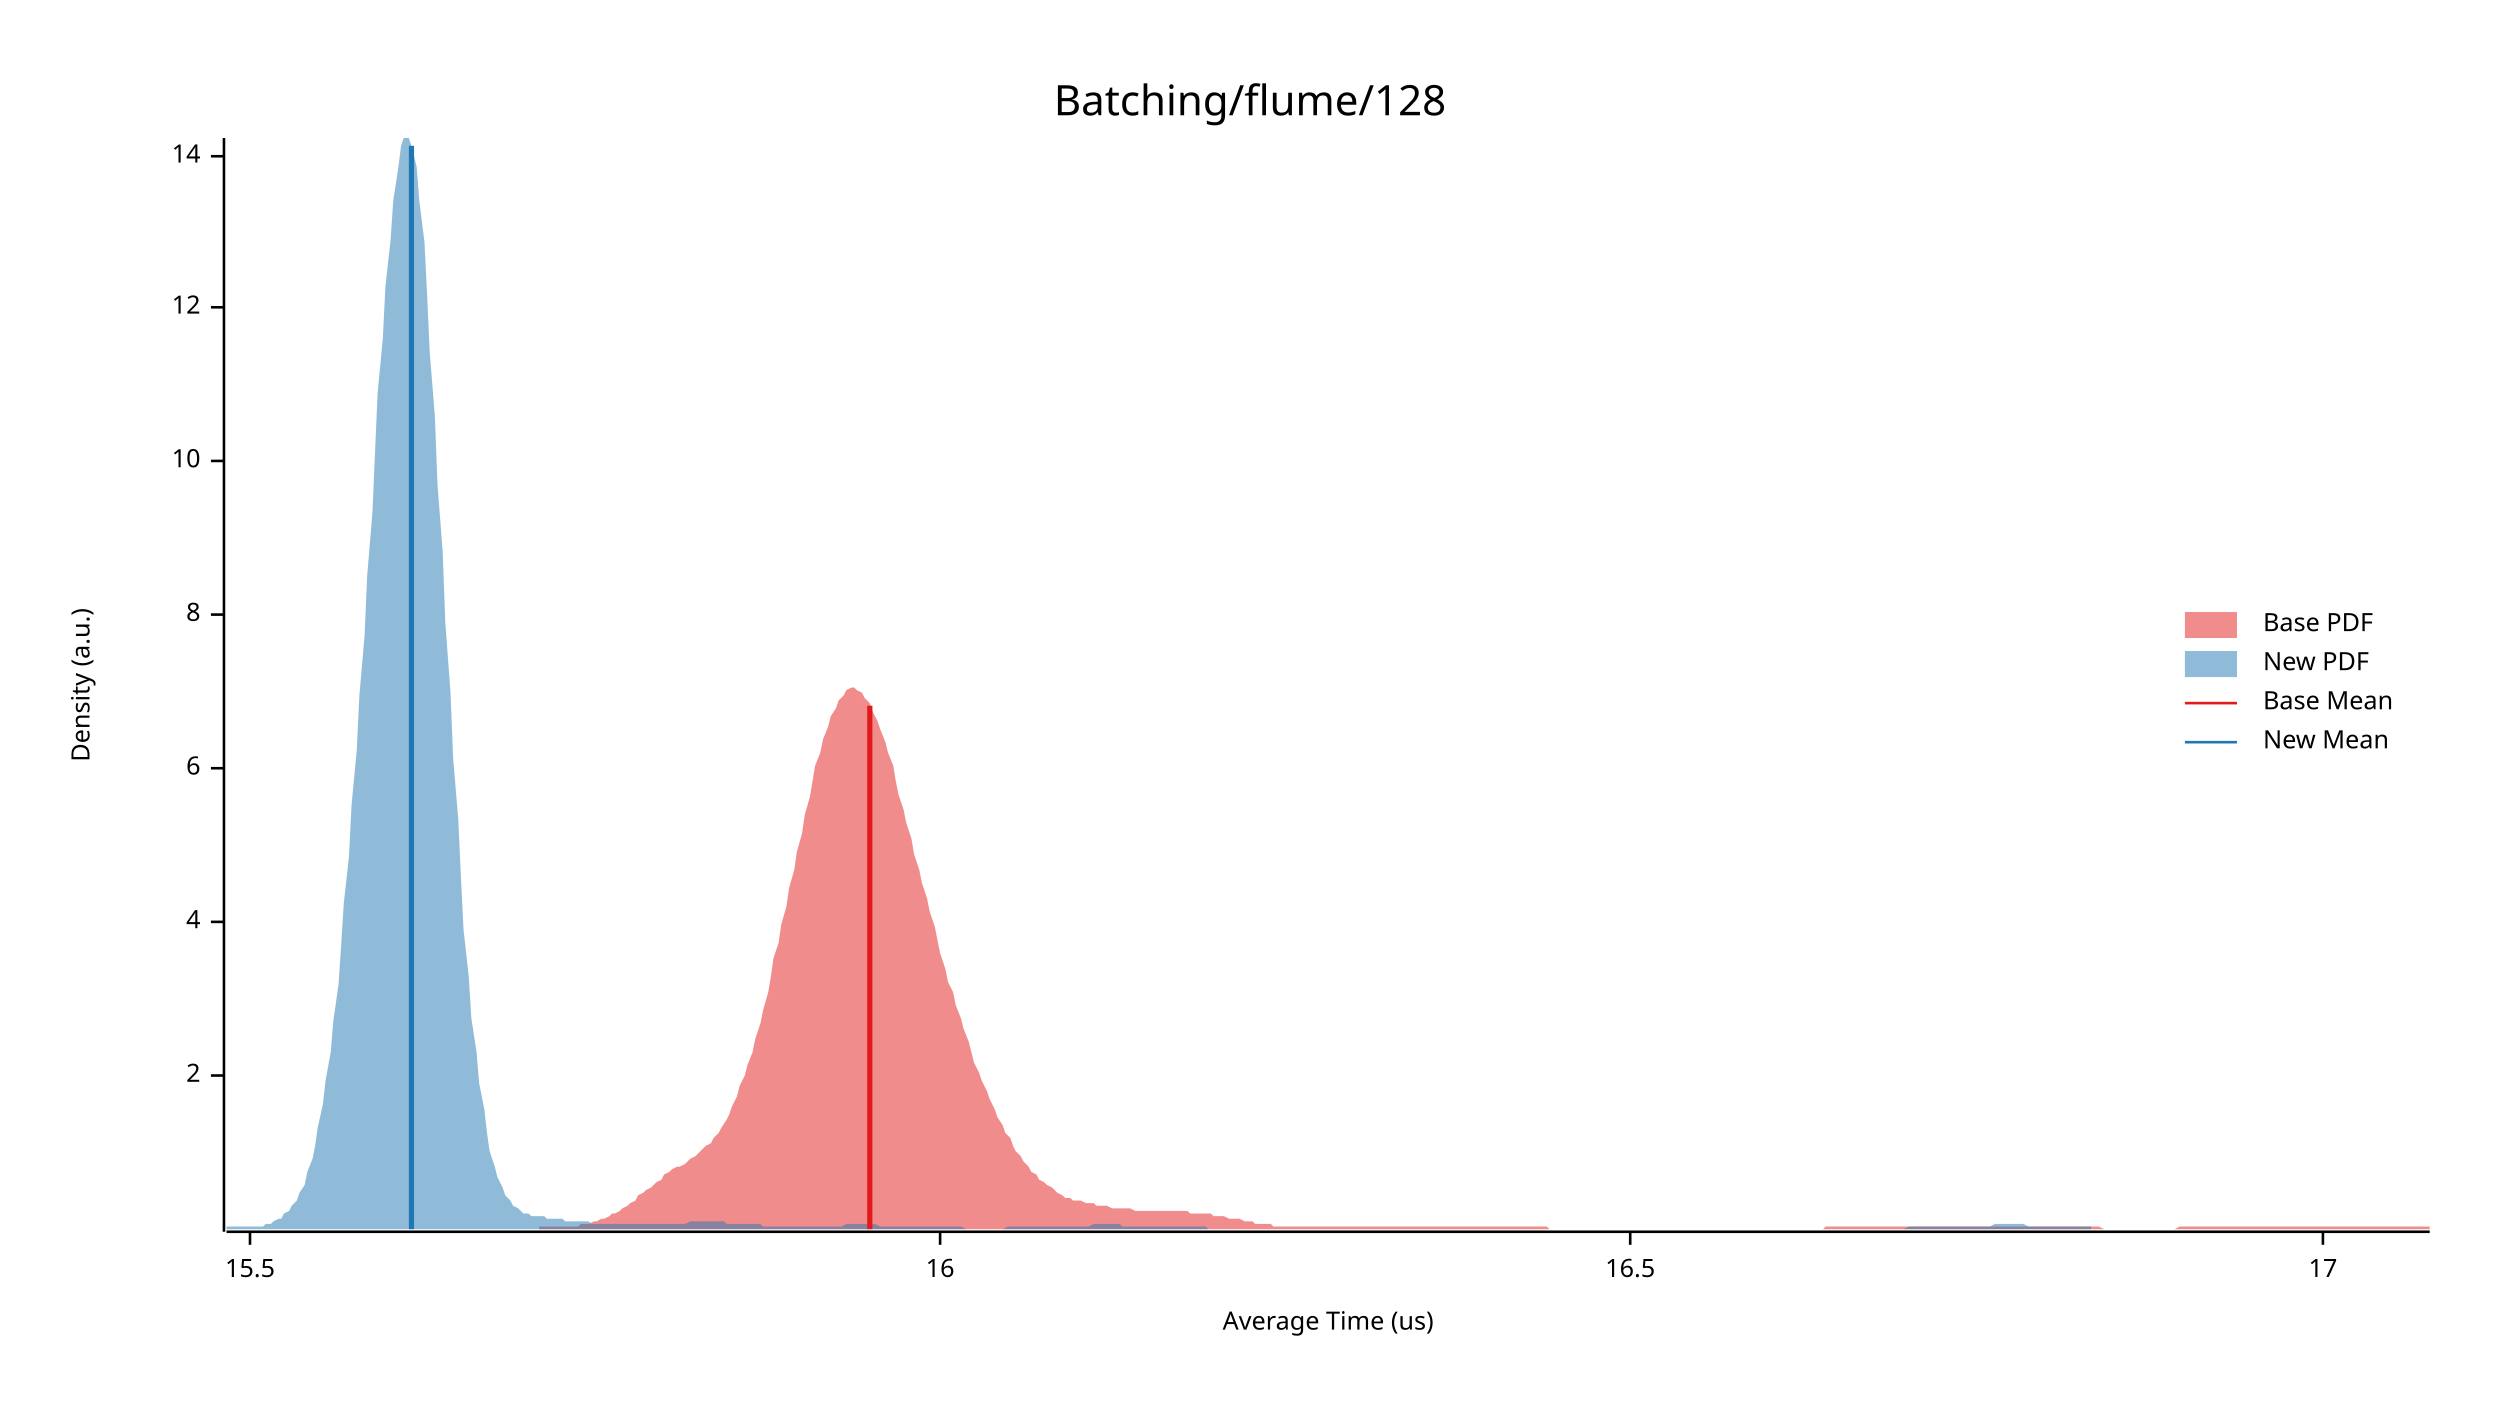
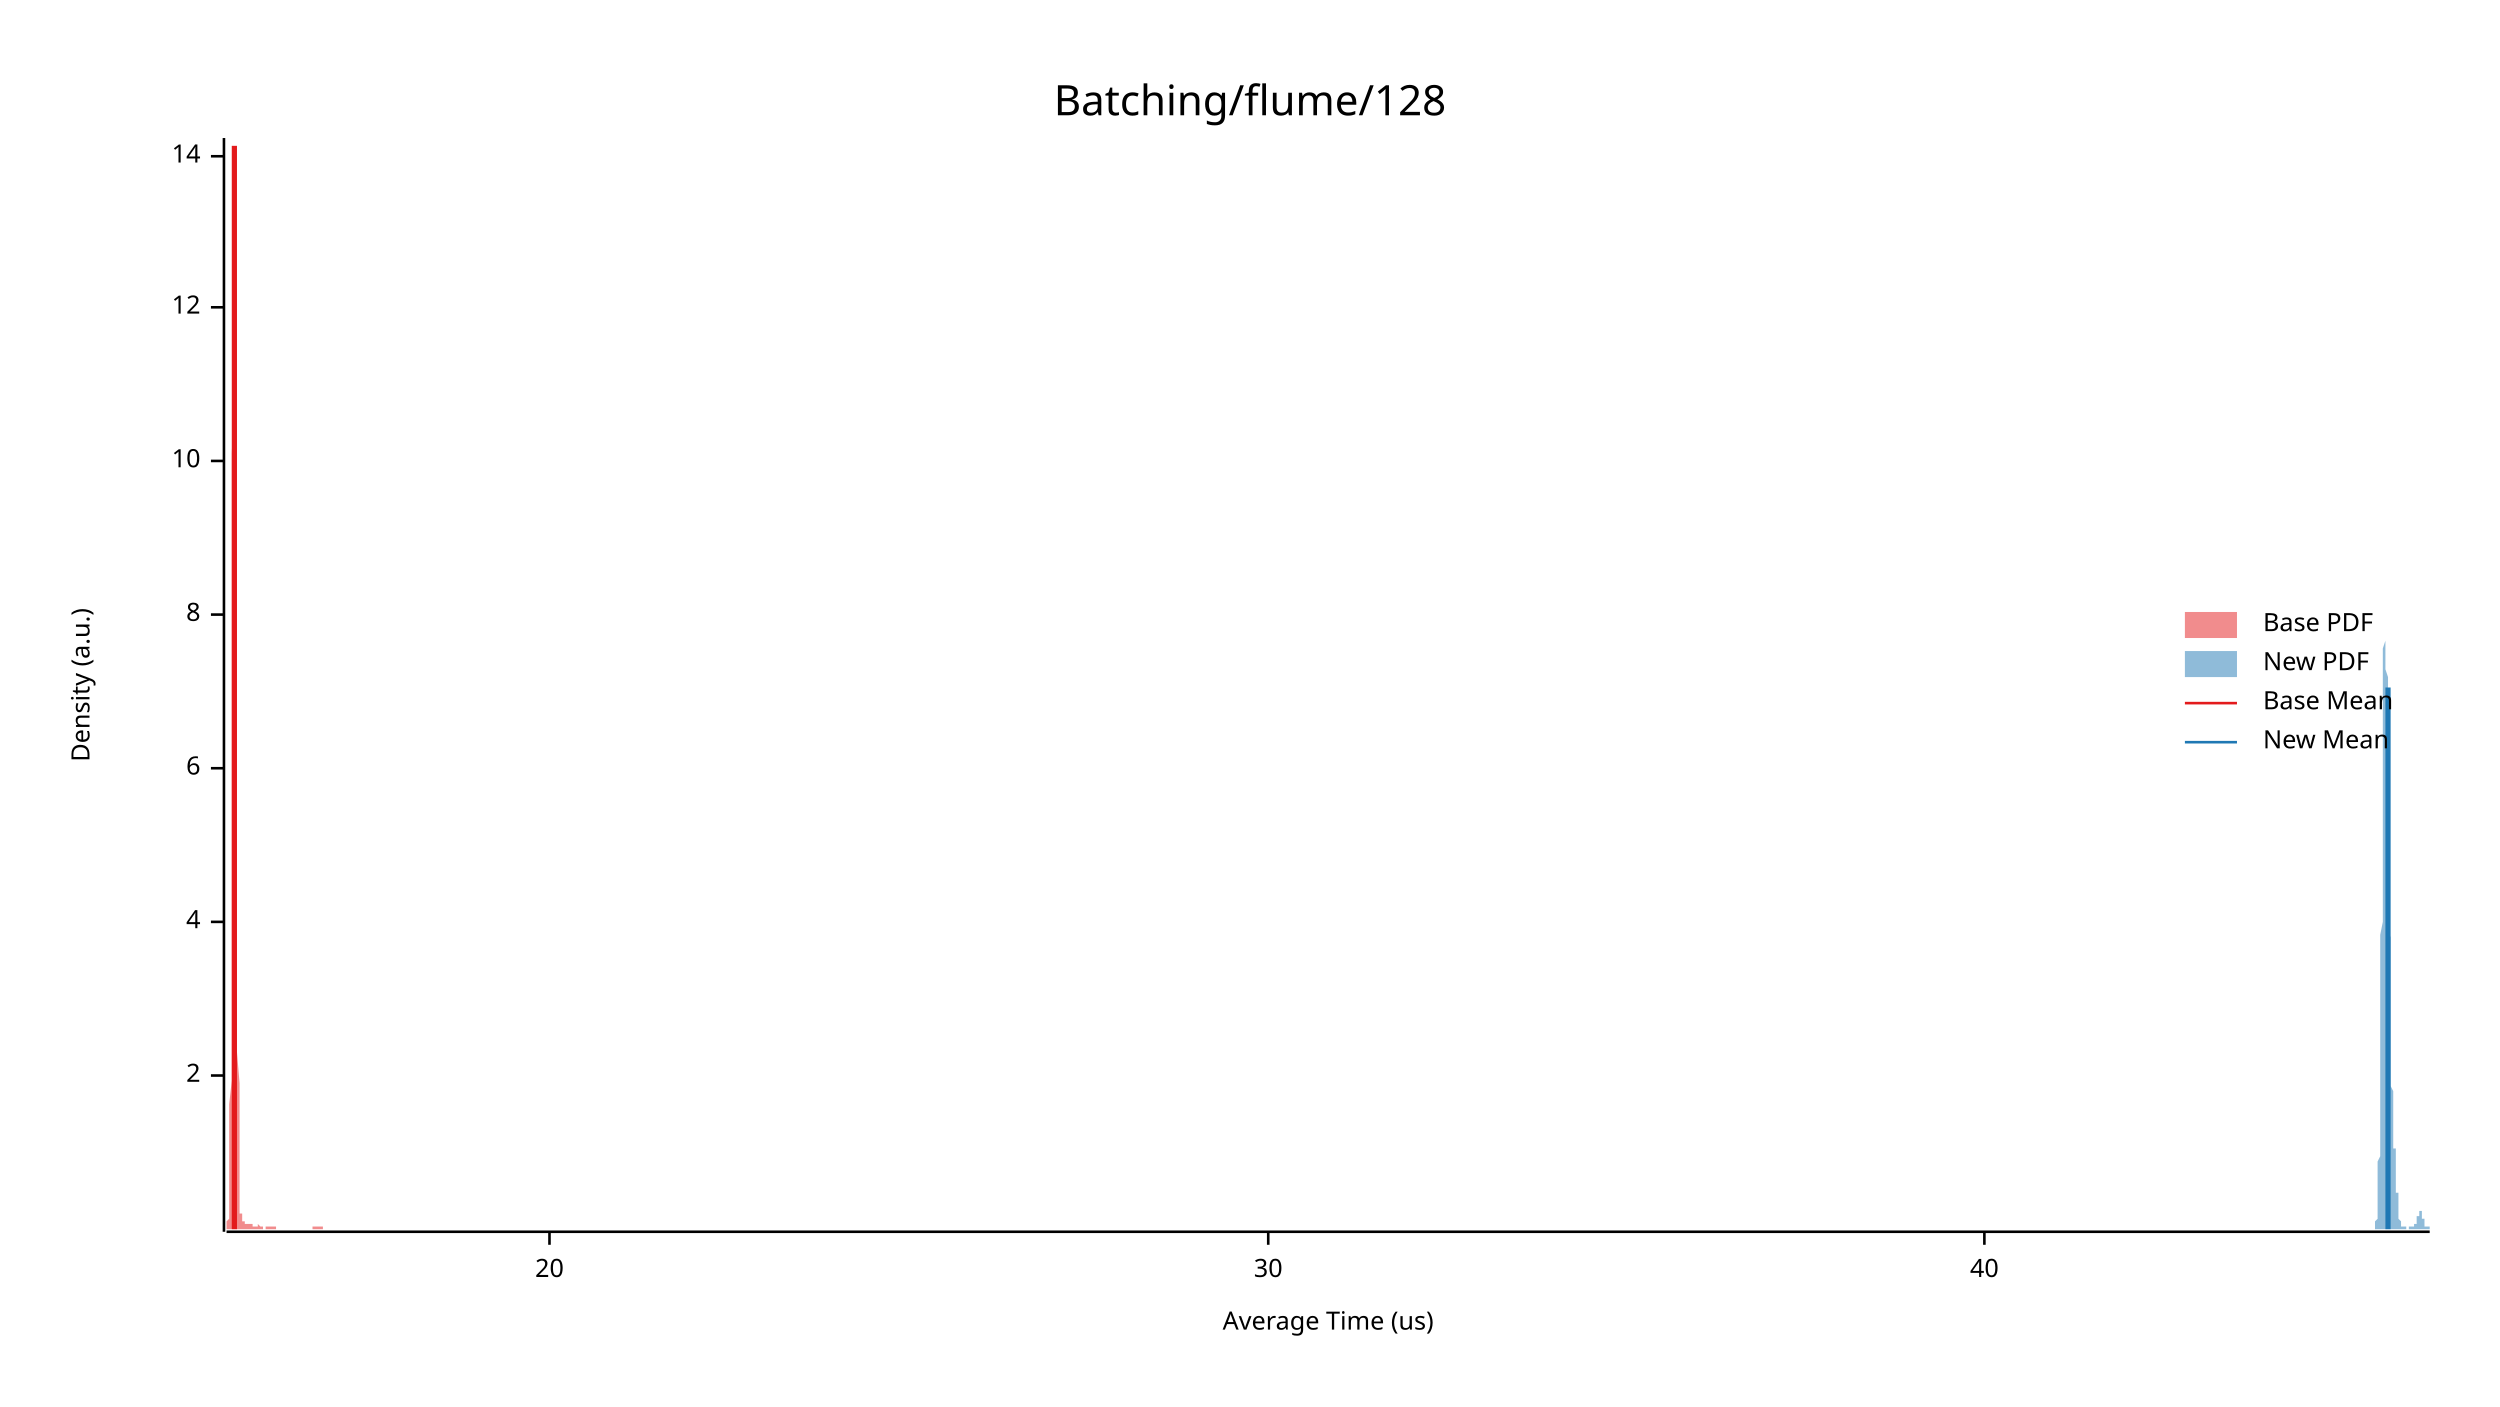
<svg xmlns="http://www.w3.org/2000/svg" width="960" height="540" viewBox="0 0 960 540">
  <text x="480" y="32" dy="0.76em" text-anchor="middle" font-family="sans-serif" font-size="16.129" opacity="1" fill="#000000">
Batching/flume/128
</text>
  <text x="27" y="263" dy="0.76em" text-anchor="middle" font-family="sans-serif" font-size="9.677" opacity="1" fill="#000000" transform="rotate(270, 27, 263)">
Density (a.u.)
</text>
  <text x="510" y="513" dy="-0.5ex" text-anchor="middle" font-family="sans-serif" font-size="9.677" opacity="1" fill="#000000">
Average Time (us)
</text>
  <polyline fill="none" opacity="1" stroke="#000000" stroke-width="1" points="86,53 86,473 " />
  <text x="77" y="413" dy="0.5ex" text-anchor="end" font-family="sans-serif" font-size="9.677" opacity="1" fill="#000000">
2
</text>
  <polyline fill="none" opacity="1" stroke="#000000" stroke-width="1" points="81,413 86,413 " />
  <text x="77" y="354" dy="0.5ex" text-anchor="end" font-family="sans-serif" font-size="9.677" opacity="1" fill="#000000">
4
</text>
  <polyline fill="none" opacity="1" stroke="#000000" stroke-width="1" points="81,354 86,354 " />
  <text x="77" y="295" dy="0.5ex" text-anchor="end" font-family="sans-serif" font-size="9.677" opacity="1" fill="#000000">
6
</text>
  <polyline fill="none" opacity="1" stroke="#000000" stroke-width="1" points="81,295 86,295 " />
  <text x="77" y="236" dy="0.5ex" text-anchor="end" font-family="sans-serif" font-size="9.677" opacity="1" fill="#000000">
8
</text>
  <polyline fill="none" opacity="1" stroke="#000000" stroke-width="1" points="81,236 86,236 " />
  <text x="77" y="177" dy="0.5ex" text-anchor="end" font-family="sans-serif" font-size="9.677" opacity="1" fill="#000000">
10
</text>
  <polyline fill="none" opacity="1" stroke="#000000" stroke-width="1" points="81,177 86,177 " />
  <text x="77" y="118" dy="0.5ex" text-anchor="end" font-family="sans-serif" font-size="9.677" opacity="1" fill="#000000">
12
</text>
  <polyline fill="none" opacity="1" stroke="#000000" stroke-width="1" points="81,118 86,118 " />
  <text x="77" y="60" dy="0.5ex" text-anchor="end" font-family="sans-serif" font-size="9.677" opacity="1" fill="#000000">
14
</text>
  <polyline fill="none" opacity="1" stroke="#000000" stroke-width="1" points="81,60 86,60 " />
  <polyline fill="none" opacity="1" stroke="#000000" stroke-width="1" points="87,473 933,473 " />
-   <text x="96" y="483" dy="0.76em" text-anchor="middle" font-family="sans-serif" font-size="9.677" opacity="1" fill="#000000">
- 15.5
+   <text x="211" y="483" dy="0.76em" text-anchor="middle" font-family="sans-serif" font-size="9.677" opacity="1" fill="#000000">
+ 20
</text>
-   <polyline fill="none" opacity="1" stroke="#000000" stroke-width="1" points="96,473 96,478 " />
-   <text x="361" y="483" dy="0.76em" text-anchor="middle" font-family="sans-serif" font-size="9.677" opacity="1" fill="#000000">
- 16
+   <polyline fill="none" opacity="1" stroke="#000000" stroke-width="1" points="211,473 211,478 " />
+   <text x="487" y="483" dy="0.76em" text-anchor="middle" font-family="sans-serif" font-size="9.677" opacity="1" fill="#000000">
+ 30
</text>
-   <polyline fill="none" opacity="1" stroke="#000000" stroke-width="1" points="361,473 361,478 " />
-   <text x="626" y="483" dy="0.76em" text-anchor="middle" font-family="sans-serif" font-size="9.677" opacity="1" fill="#000000">
- 16.5
+   <polyline fill="none" opacity="1" stroke="#000000" stroke-width="1" points="487,473 487,478 " />
+   <text x="762" y="483" dy="0.76em" text-anchor="middle" font-family="sans-serif" font-size="9.677" opacity="1" fill="#000000">
+ 40
</text>
-   <polyline fill="none" opacity="1" stroke="#000000" stroke-width="1" points="626,473 626,478 " />
-   <text x="892" y="483" dy="0.76em" text-anchor="middle" font-family="sans-serif" font-size="9.677" opacity="1" fill="#000000">
- 17
- </text>
-   <polyline fill="none" opacity="1" stroke="#000000" stroke-width="1" points="892,473 892,478 " />
-   <polygon opacity="0.5" fill="#E31A1C" points="207,471 209,471 210,471 212,471 213,471 215,471 216,471 218,471 219,471 220,471 222,471 223,470 225,470 226,470 228,469 229,469 231,468 232,468 234,467 235,466 236,466 238,465 239,464 241,463 242,462 244,461 245,459 247,458 248,457 250,456 251,455 252,454 254,453 255,451 257,450 258,449 260,448 261,448 263,447 264,446 265,445 267,444 268,443 270,441 271,440 273,439 274,437 276,435 277,433 279,430 280,428 281,425 283,421 284,417 286,413 287,409 289,404 290,399 292,393 293,388 295,381 296,375 297,368 299,362 300,355 302,348 303,341 305,334 306,327 308,320 309,313 311,306 312,300 313,294 315,289 316,284 318,279 319,275 321,272 322,269 324,267 325,265 327,264 328,264 329,265 331,266 332,268 334,270 335,273 337,277 338,280 340,285 341,289 343,294 344,300 345,305 347,311 348,316 350,322 351,328 353,334 354,339 356,345 357,350 359,356 360,361 361,366 363,372 364,377 366,381 367,386 369,391 370,395 372,400 373,404 374,408 376,412 377,415 379,419 380,422 382,426 383,429 385,432 386,435 388,437 389,440 390,442 392,444 393,446 395,448 396,450 398,451 399,453 401,454 402,455 404,456 405,457 406,458 408,459 409,460 411,460 412,461 414,461 415,461 417,462 418,462 420,462 421,463 422,463 424,463 425,463 427,464 428,464 430,464 431,464 433,464 434,464 436,465 437,465 438,465 440,465 441,465 443,465 444,465 446,465 447,465 449,465 450,465 452,465 453,465 454,465 456,465 457,466 459,466 460,466 462,466 463,466 465,466 466,467 467,467 469,467 470,467 472,468 473,468 475,468 476,468 478,469 479,469 481,469 482,470 483,470 485,470 486,470 488,470 489,471 491,471 492,471 494,471 495,471 497,471 498,471 499,471 501,471 502,471 504,471 505,471 507,471 508,471 510,471 511,471 513,471 514,471 515,471 517,471 518,471 520,471 521,471 523,471 524,471 526,471 527,471 529,471 530,471 531,471 533,471 534,471 536,471 537,471 539,471 540,471 542,471 543,471 545,471 546,471 547,471 549,471 550,471 552,471 553,471 555,471 556,471 558,471 559,471 560,471 562,471 563,471 565,471 566,471 568,471 569,471 571,471 572,471 574,471 575,471 576,471 578,471 579,471 581,471 582,471 584,471 585,471 587,471 588,471 590,471 591,471 592,471 594,471 595,472 597,472 598,472 600,472 601,472 603,472 604,472 606,472 607,472 608,472 610,472 611,472 613,472 614,472 616,472 617,472 619,472 620,472 622,472 623,472 624,472 626,472 627,472 629,472 630,472 632,472 633,472 635,472 636,472 638,472 639,472 640,472 642,472 643,472 645,472 646,472 648,472 649,472 651,472 652,472 653,472 655,472 656,472 658,472 659,472 661,472 662,472 664,472 665,472 667,472 668,472 669,472 671,472 672,472 674,472 675,472 677,472 678,472 680,472 681,472 683,472 684,472 685,472 687,472 688,472 690,472 691,472 693,472 694,472 696,472 697,472 699,472 700,472 701,471 703,471 704,471 706,471 707,471 709,471 710,471 712,471 713,471 715,471 716,471 717,471 719,471 720,471 722,471 723,471 725,471 726,471 728,471 729,471 731,471 732,471 733,471 735,471 736,471 738,471 739,471 741,471 742,471 744,471 745,471 746,471 748,471 749,471 751,471 752,471 754,471 755,471 757,471 758,471 760,471 761,471 762,471 764,471 765,471 767,471 768,471 770,471 771,471 773,471 774,471 776,471 777,471 778,471 780,471 781,471 783,471 784,471 786,471 787,471 789,471 790,471 792,471 793,471 794,471 796,471 797,471 799,471 800,471 802,471 803,471 805,471 806,471 808,472 809,472 810,472 812,472 813,472 815,472 816,472 818,472 819,472 821,472 822,472 824,472 825,472 826,472 828,472 829,472 831,472 832,472 834,472 835,472 837,471 838,471 839,471 841,471 842,471 844,471 845,471 847,471 848,471 850,471 851,471 853,471 854,471 855,471 857,471 858,471 860,471 861,471 863,471 864,471 866,471 867,471 869,471 870,471 871,471 873,471 874,471 876,471 877,471 879,471 880,471 882,471 883,471 885,471 886,471 887,471 889,471 890,471 892,471 893,471 895,471 896,471 898,471 899,471 901,471 902,471 903,471 905,471 906,471 908,471 909,471 911,471 912,471 914,471 915,471 917,471 918,471 919,471 921,471 922,471 924,471 925,471 927,471 928,471 930,471 931,471 933,471 933,472 207,472 " />
-   <polygon opacity="0.5" fill="#1F78B4" points="87,471 88,471 89,471 91,471 92,471 94,471 95,471 97,471 98,471 99,471 101,471 102,470 104,470 105,469 107,468 108,468 109,466 111,465 112,463 114,461 115,458 117,455 118,450 120,445 121,440 122,433 124,424 125,415 127,404 128,392 130,378 131,363 132,347 134,329 135,309 137,288 138,267 140,244 141,221 143,197 144,174 145,151 147,130 148,110 150,92 151,77 153,64 154,56 155,53 157,53 158,56 160,64 161,77 163,93 164,113 165,135 167,160 168,186 170,212 171,239 173,266 174,291 176,315 177,337 178,357 180,375 181,391 183,404 184,416 186,426 187,435 188,442 190,448 191,452 193,456 194,459 196,461 197,463 199,464 200,465 201,466 203,466 204,467 206,467 207,467 209,467 210,468 211,468 213,468 214,468 216,468 217,469 219,469 220,469 222,469 223,469 224,469 226,469 227,470 229,470 230,470 232,470 233,470 234,470 236,470 237,470 239,470 240,470 242,470 243,470 244,470 246,470 247,470 249,470 250,470 252,470 253,470 255,470 256,470 257,470 259,470 260,470 262,470 263,470 265,469 266,469 267,469 269,469 270,469 272,469 273,469 275,469 276,469 278,469 279,470 280,470 282,470 283,470 285,470 286,470 288,470 289,470 290,470 292,470 293,471 295,471 296,471 298,471 299,471 300,471 302,471 303,471 305,471 306,471 308,471 309,471 311,471 312,471 313,471 315,471 316,471 318,471 319,471 321,471 322,471 323,471 325,470 326,470 328,470 329,470 331,470 332,470 334,470 335,470 336,470 338,471 339,471 341,471 342,471 344,471 345,471 346,471 348,471 349,471 351,471 352,471 354,471 355,471 357,471 358,471 359,471 361,471 362,471 364,471 365,471 367,471 368,471 369,471 371,472 372,472 374,472 375,472 377,472 378,472 379,472 381,472 382,472 384,472 385,472 387,471 388,471 390,471 391,471 392,471 394,471 395,471 397,471 398,471 400,471 401,471 402,471 404,471 405,471 407,471 408,471 410,471 411,471 413,471 414,471 415,471 417,471 418,471 420,470 421,470 423,470 424,470 425,470 427,470 428,470 430,470 431,471 433,471 434,471 435,471 437,471 438,471 440,471 441,471 443,471 444,471 446,471 447,471 448,471 450,471 451,471 453,471 454,471 456,471 457,471 458,471 460,471 461,471 463,471 464,472 466,472 467,472 469,472 470,472 471,472 473,472 474,472 476,472 477,472 479,472 480,472 481,472 483,472 484,472 486,472 487,472 489,472 490,472 492,472 493,472 494,472 496,472 497,472 499,472 500,472 502,472 503,472 504,472 506,472 507,472 509,472 510,472 512,472 513,472 514,472 516,472 517,472 519,472 520,472 522,472 523,472 525,472 526,472 527,472 529,472 530,472 532,472 533,472 535,472 536,472 537,472 539,472 540,472 542,472 543,472 545,472 546,472 548,472 549,472 550,472 552,472 553,472 555,472 556,472 558,472 559,472 560,472 562,472 563,472 565,472 566,472 568,472 569,472 571,472 572,472 573,472 575,472 576,472 578,472 579,472 581,472 582,472 583,472 585,472 586,472 588,472 589,472 591,472 592,472 593,472 595,472 596,472 598,472 599,472 601,472 602,472 604,472 605,472 606,472 608,472 609,472 611,472 612,472 614,472 615,472 616,472 618,472 619,472 621,472 622,472 624,472 625,472 627,472 628,472 629,472 631,472 632,472 634,472 635,472 637,472 638,472 639,472 641,472 642,472 644,472 645,472 647,472 648,472 649,472 651,472 652,472 654,472 655,472 657,472 658,472 660,472 661,472 662,472 664,472 665,472 667,472 668,472 670,472 671,472 672,472 674,472 675,472 677,472 678,472 680,472 681,472 683,472 684,472 685,472 687,472 688,472 690,472 691,472 693,472 694,472 695,472 697,472 698,472 700,472 701,472 703,472 704,472 706,472 707,472 708,472 710,472 711,472 713,472 714,472 716,472 717,472 718,472 720,472 721,472 723,472 724,472 726,472 727,472 728,472 730,472 731,472 733,471 734,471 736,471 737,471 739,471 740,471 741,471 743,471 744,471 746,471 747,471 749,471 750,471 751,471 753,471 754,471 756,471 757,471 759,471 760,471 762,471 763,471 764,471 766,470 767,470 769,470 770,470 772,470 773,470 774,470 776,470 777,470 779,471 780,471 782,471 783,471 784,471 786,471 787,471 789,471 790,471 792,471 793,471 795,471 796,471 797,471 799,471 800,471 802,471 803,471 803,472 87,472 " />
-   <polyline fill="none" opacity="1" stroke="#E31A1C" stroke-width="2" points="334,472 334,271 " />
-   <polyline fill="none" opacity="1" stroke="#1F78B4" stroke-width="2" points="158,472 158,56 " />
+   <polyline fill="none" opacity="1" stroke="#000000" stroke-width="1" points="762,473 762,478 " />
+   <polygon opacity="0.5" fill="#E31A1C" points="87,471 87,471 87,471 87,471 87,471 87,471 87,471 87,471 87,471 87,471 87,471 87,470 87,470 87,469 88,468 88,468 88,466 88,465 88,463 88,461 88,458 88,455 88,450 88,445 88,440 88,433 88,424 89,415 89,404 89,392 89,378 89,363 89,347 89,329 89,309 89,288 89,267 89,244 89,221 89,197 89,174 90,151 90,130 90,110 90,92 90,77 90,64 90,56 90,53 90,53 90,56 90,64 90,77 90,93 91,113 91,135 91,160 91,186 91,212 91,239 91,266 91,291 91,315 91,337 91,357 91,375 91,391 91,404 92,416 92,426 92,435 92,442 92,448 92,452 92,456 92,459 92,461 92,463 92,464 92,465 92,466 93,466 93,467 93,467 93,467 93,467 93,468 93,468 93,468 93,468 93,468 93,469 93,469 93,469 94,469 94,469 94,469 94,469 94,470 94,470 94,470 94,470 94,470 94,470 94,470 94,470 94,470 94,470 95,470 95,470 95,470 95,470 95,470 95,470 95,470 95,470 95,470 95,470 95,470 95,470 95,470 96,470 96,470 96,470 96,469 96,469 96,469 96,469 96,469 96,469 96,469 96,469 96,469 96,469 96,470 97,470 97,470 97,470 97,470 97,470 97,470 97,470 97,470 97,470 97,471 97,471 97,471 97,471 98,471 98,471 98,471 98,471 98,471 98,471 98,471 98,471 98,471 98,471 98,471 98,471 98,471 99,471 99,471 99,471 99,471 99,471 99,470 99,470 99,470 99,470 99,470 99,470 99,470 99,470 99,470 100,471 100,471 100,471 100,471 100,471 100,471 100,471 100,471 100,471 100,471 100,471 100,471 100,471 101,471 101,471 101,471 101,471 101,471 101,471 101,471 101,471 101,471 101,471 101,472 101,472 101,472 101,472 102,472 102,472 102,472 102,472 102,472 102,472 102,472 102,471 102,471 102,471 102,471 102,471 102,471 103,471 103,471 103,471 103,471 103,471 103,471 103,471 103,471 103,471 103,471 103,471 103,471 103,471 104,471 104,471 104,471 104,471 104,470 104,470 104,470 104,470 104,470 104,470 104,470 104,470 104,471 104,471 105,471 105,471 105,471 105,471 105,471 105,471 105,471 105,471 105,471 105,471 105,471 105,471 105,471 106,471 106,471 106,471 106,471 106,471 106,471 106,471 106,471 106,472 106,472 106,472 106,472 106,472 106,472 107,472 107,472 107,472 107,472 107,472 107,472 107,472 107,472 107,472 107,472 107,472 107,472 107,472 108,472 108,472 108,472 108,472 108,472 108,472 108,472 108,472 108,472 108,472 108,472 108,472 108,472 109,472 109,472 109,472 109,472 109,472 109,472 109,472 109,472 109,472 109,472 109,472 109,472 109,472 109,472 110,472 110,472 110,472 110,472 110,472 110,472 110,472 110,472 110,472 110,472 110,472 110,472 110,472 111,472 111,472 111,472 111,472 111,472 111,472 111,472 111,472 111,472 111,472 111,472 111,472 111,472 111,472 112,472 112,472 112,472 112,472 112,472 112,472 112,472 112,472 112,472 112,472 112,472 112,472 112,472 113,472 113,472 113,472 113,472 113,472 113,472 113,472 113,472 113,472 113,472 113,472 113,472 113,472 113,472 114,472 114,472 114,472 114,472 114,472 114,472 114,472 114,472 114,472 114,472 114,472 114,472 114,472 115,472 115,472 115,472 115,472 115,472 115,472 115,472 115,472 115,472 115,472 115,472 115,472 115,472 116,472 116,472 116,472 116,472 116,472 116,472 116,472 116,472 116,472 116,472 116,472 116,472 116,472 116,472 117,472 117,472 117,472 117,472 117,472 117,472 117,472 117,472 117,472 117,472 117,472 117,472 117,472 118,472 118,472 118,472 118,472 118,472 118,472 118,472 118,472 118,472 118,472 118,472 118,472 118,472 118,472 119,472 119,472 119,472 119,472 119,472 119,472 119,472 119,472 119,472 119,472 119,472 119,472 119,472 120,472 120,472 120,472 120,472 120,472 120,472 120,472 120,471 120,471 120,471 120,471 120,471 120,471 121,471 121,471 121,471 121,471 121,471 121,471 121,471 121,471 121,471 121,471 121,471 121,471 121,471 121,471 122,471 122,471 122,471 122,470 122,470 122,470 122,470 122,470 122,470 122,470 122,470 122,470 122,471 123,471 123,471 123,471 123,471 123,471 123,471 123,471 123,471 123,471 123,471 123,471 123,471 123,471 123,471 124,471 124,471 124,471 124,472 87,472 " />
+   <polygon opacity="0.5" fill="#1F78B4" points="912,471 912,471 912,471 912,471 912,471 912,471 912,471 912,471 912,471 912,471 912,471 912,471 912,471 912,471 912,471 912,470 912,470 912,470 912,470 912,470 912,470 912,469 912,469 912,469 913,468 913,468 913,468 913,467 913,467 913,466 913,466 913,465 913,465 913,464 913,463 913,462 913,461 913,460 913,459 913,458 913,457 913,456 913,454 913,453 913,451 913,450 913,448 913,446 914,444 914,442 914,439 914,437 914,434 914,432 914,429 914,426 914,423 914,419 914,416 914,412 914,408 914,405 914,401 914,396 914,392 914,388 914,383 914,378 914,374 914,369 914,364 914,359 915,354 915,348 915,343 915,338 915,332 915,327 915,322 915,316 915,311 915,306 915,301 915,295 915,290 915,286 915,281 915,276 915,272 915,267 915,263 915,259 915,256 915,252 915,249 916,246 916,243 916,241 916,239 916,237 916,235 916,234 916,233 916,232 916,232 916,232 916,232 916,233 916,233 916,235 916,236 916,238 916,240 916,242 916,244 916,247 916,250 916,253 916,257 917,260 917,264 917,268 917,271 917,276 917,280 917,284 917,288 917,293 917,297 917,301 917,306 917,310 917,315 917,319 917,324 917,328 917,332 917,337 917,341 917,345 917,349 917,353 917,357 918,360 918,364 918,367 918,371 918,374 918,377 918,380 918,383 918,386 918,389 918,392 918,394 918,397 918,399 918,401 918,403 918,405 918,407 918,409 918,411 918,412 918,414 918,416 918,417 919,419 919,420 919,421 919,423 919,424 919,425 919,426 919,427 919,428 919,429 919,430 919,431 919,432 919,433 919,434 919,435 919,436 919,437 919,437 919,438 919,439 919,440 919,441 920,441 920,442 920,443 920,444 920,444 920,445 920,446 920,447 920,448 920,448 920,449 920,450 920,450 920,451 920,452 920,453 920,453 920,454 920,455 920,455 920,456 920,457 920,457 920,458 921,458 921,459 921,460 921,460 921,461 921,461 921,462 921,462 921,463 921,463 921,464 921,464 921,465 921,465 921,465 921,466 921,466 921,467 921,467 921,467 921,467 921,468 921,468 921,468 922,469 922,469 922,469 922,469 922,469 922,470 922,470 922,470 922,470 922,470 922,470 922,470 922,470 922,471 922,471 922,471 922,471 922,471 922,471 922,471 922,471 922,471 922,471 922,471 923,471 923,471 923,471 923,471 923,471 923,471 923,471 923,471 923,471 923,471 923,471 923,471 923,471 923,471 923,471 923,471 923,471 923,471 923,471 923,471 923,471 923,471 923,471 923,471 924,471 924,471 924,471 924,471 924,471 924,471 924,471 924,471 924,471 924,471 924,471 924,471 924,471 924,471 924,471 924,471 924,471 924,472 924,472 924,472 924,472 924,472 924,472 925,472 925,472 925,472 925,472 925,472 925,472 925,472 925,472 925,472 925,472 925,472 925,472 925,471 925,471 925,471 925,471 925,471 925,471 925,471 925,471 925,471 925,471 925,471 925,471 926,471 926,471 926,471 926,471 926,471 926,471 926,471 926,471 926,471 926,471 926,471 926,471 926,471 926,471 926,471 926,471 926,471 926,471 926,471 926,471 926,471 926,471 926,471 926,471 927,471 927,471 927,471 927,471 927,471 927,471 927,471 927,471 927,471 927,471 927,471 927,471 927,471 927,471 927,471 927,471 927,471 927,471 927,471 927,471 927,471 927,470 927,470 927,470 928,470 928,470 928,470 928,470 928,470 928,470 928,470 928,469 928,469 928,469 928,469 928,469 928,469 928,469 928,468 928,468 928,468 928,468 928,468 928,468 928,468 928,467 928,467 929,467 929,467 929,467 929,467 929,467 929,466 929,466 929,466 929,466 929,466 929,466 929,466 929,466 929,466 929,466 929,465 929,465 929,465 929,465 929,465 929,465 929,465 929,465 929,465 930,465 930,465 930,465 930,466 930,466 930,466 930,466 930,466 930,466 930,466 930,466 930,466 930,466 930,467 930,467 930,467 930,467 930,467 930,467 930,467 930,468 930,468 930,468 930,468 931,468 931,468 931,468 931,469 931,469 931,469 931,469 931,469 931,469 931,469 931,470 931,470 931,470 931,470 931,470 931,470 931,470 931,470 931,470 931,470 931,471 931,471 931,471 931,471 932,471 932,471 932,471 932,471 932,471 932,471 932,471 932,471 932,471 932,471 932,471 932,471 932,471 932,471 932,471 932,471 932,471 932,471 932,471 932,471 932,471 932,471 932,471 933,471 933,472 912,472 " />
+   <polyline fill="none" opacity="1" stroke="#E31A1C" stroke-width="2" points="90,472 90,56 " />
+   <polyline fill="none" opacity="1" stroke="#1F78B4" stroke-width="2" points="917,472 917,264 " />
  <text x="869" y="235" dy="0.76em" text-anchor="start" font-family="sans-serif" font-size="9.677" opacity="1" fill="#000000">
Base PDF
</text>
  <text x="869" y="250" dy="0.76em" text-anchor="start" font-family="sans-serif" font-size="9.677" opacity="1" fill="#000000">
New PDF
</text>
  <text x="869" y="265" dy="0.76em" text-anchor="start" font-family="sans-serif" font-size="9.677" opacity="1" fill="#000000">
Base Mean
</text>
  <text x="869" y="280" dy="0.76em" text-anchor="start" font-family="sans-serif" font-size="9.677" opacity="1" fill="#000000">
New Mean
</text>
  <rect x="839" y="235" width="20" height="10" opacity="0.5" fill="#E31A1C" stroke="none" />
  <rect x="839" y="250" width="20" height="10" opacity="0.5" fill="#1F78B4" stroke="none" />
  <polyline fill="none" opacity="1" stroke="#E31A1C" stroke-width="1" points="839,270 859,270 " />
  <polyline fill="none" opacity="1" stroke="#1F78B4" stroke-width="1" points="839,285 859,285 " />
</svg>
